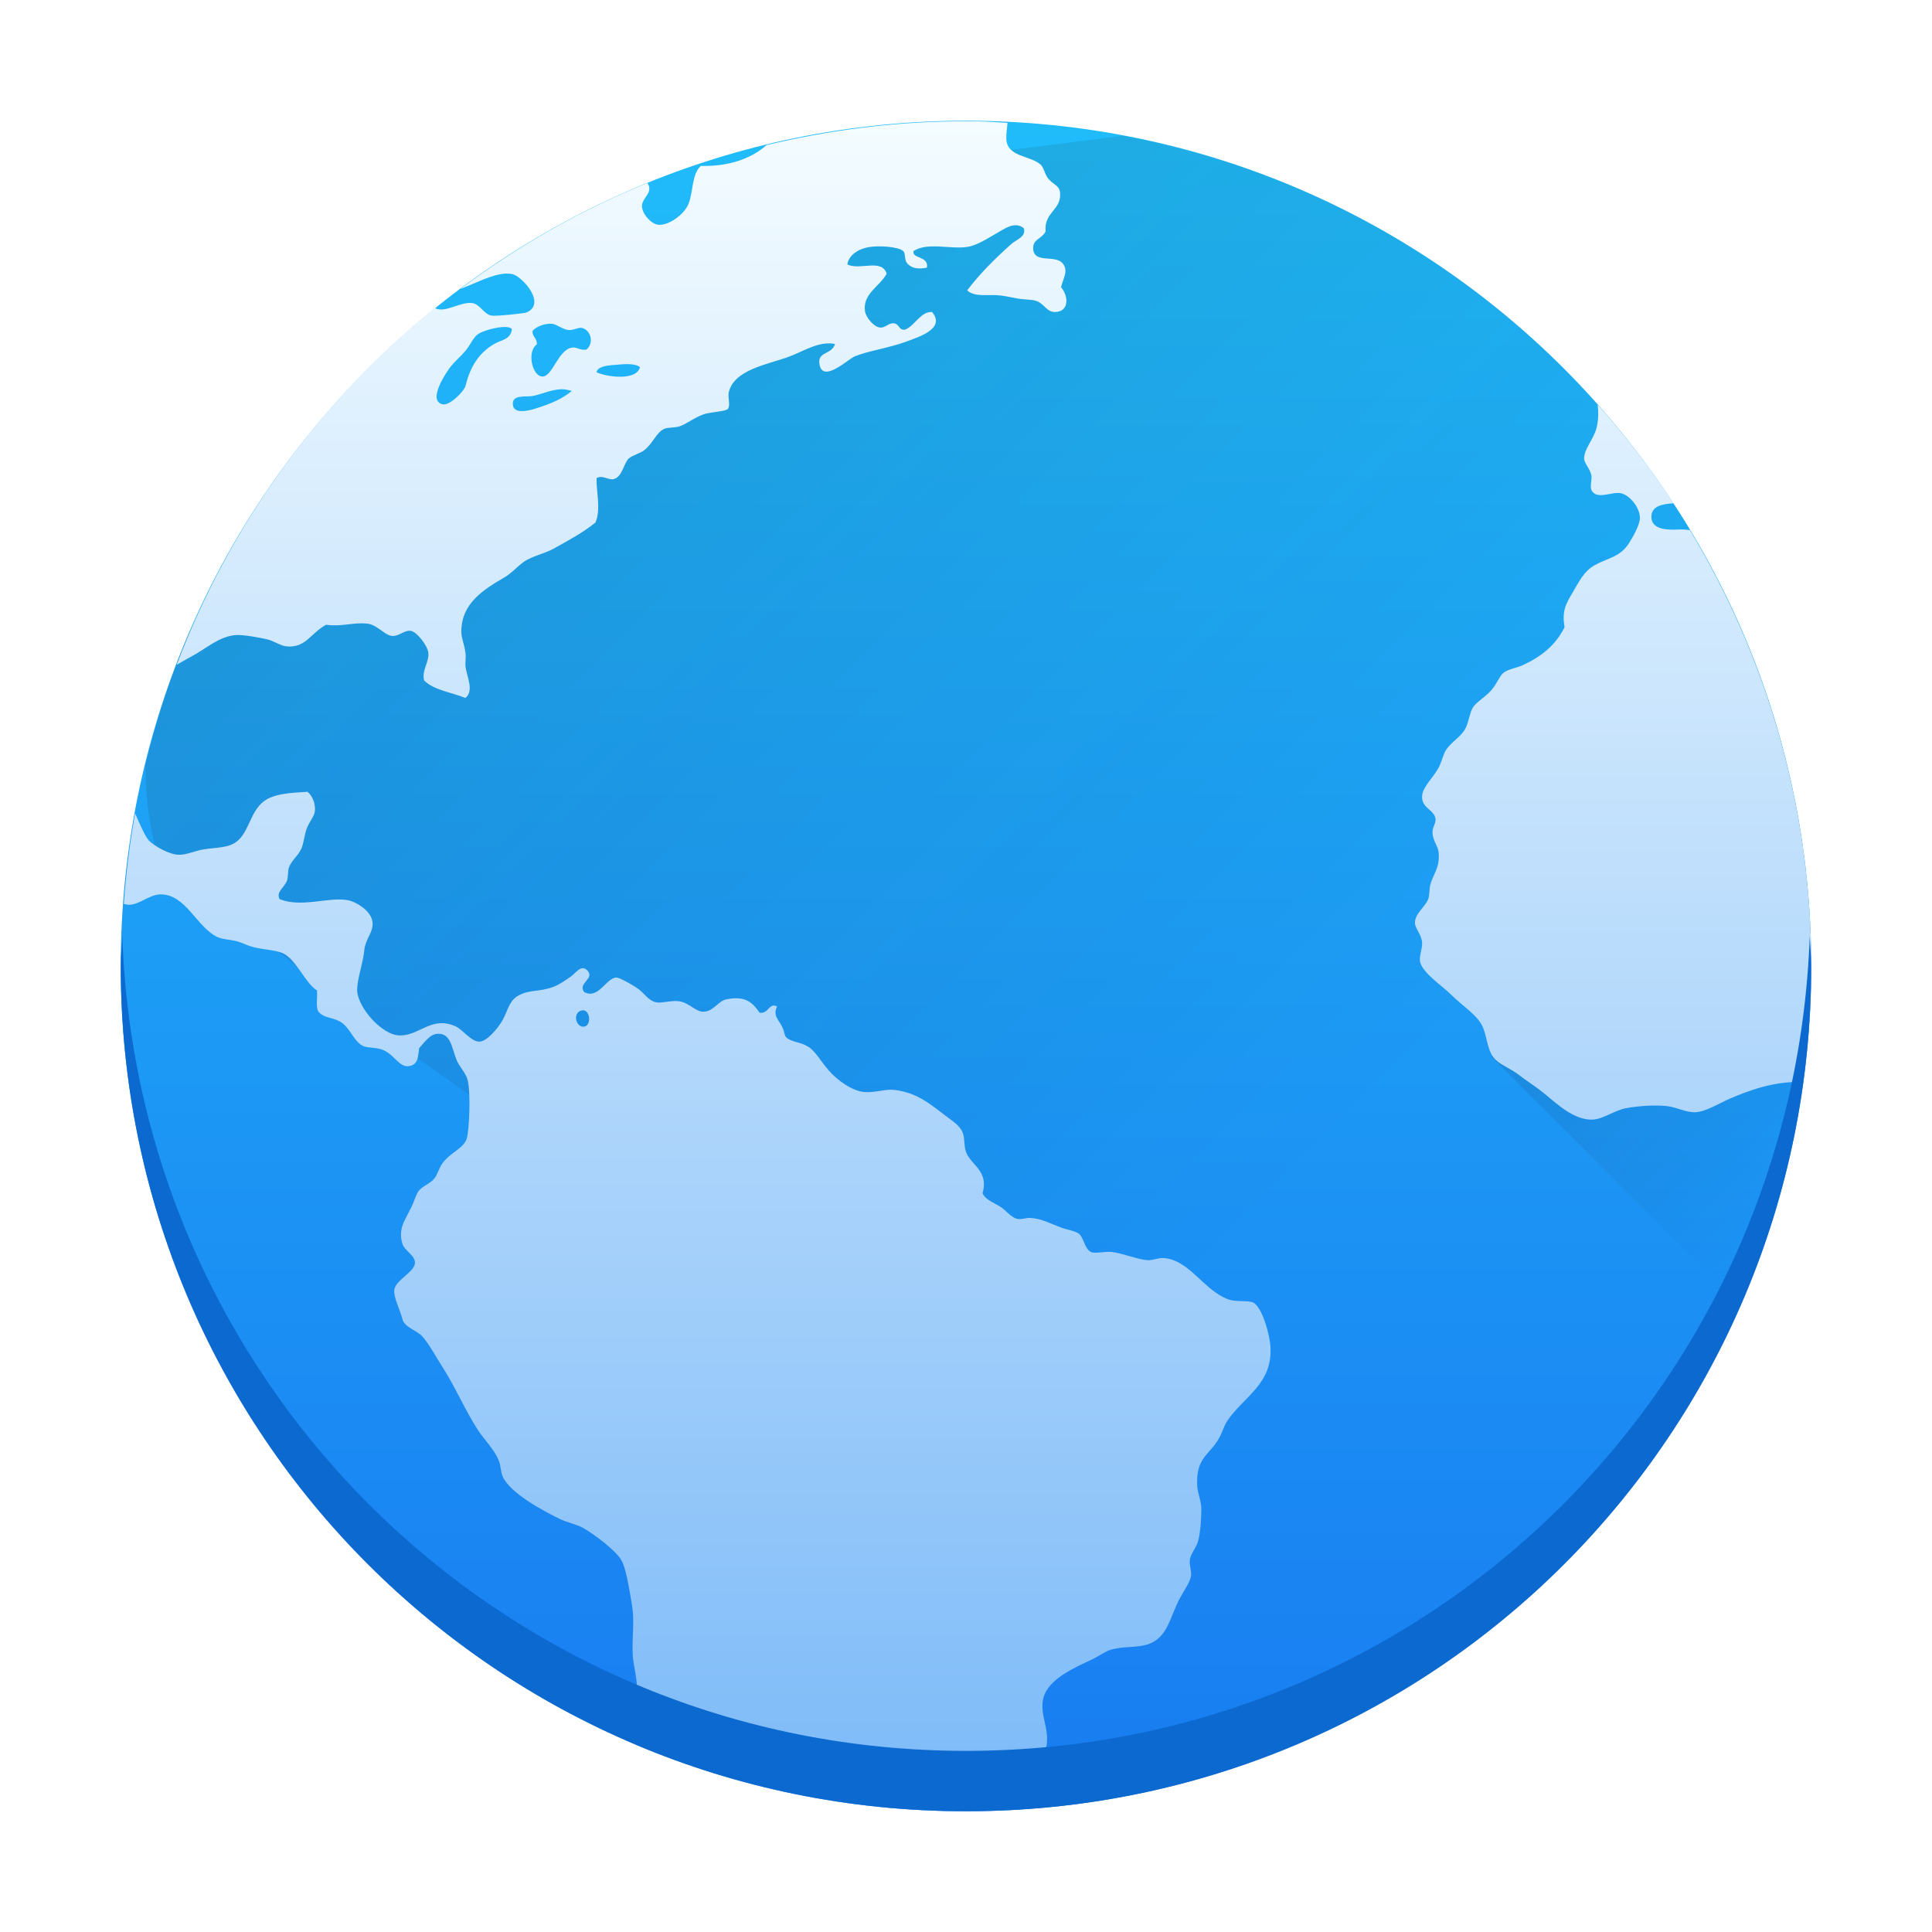
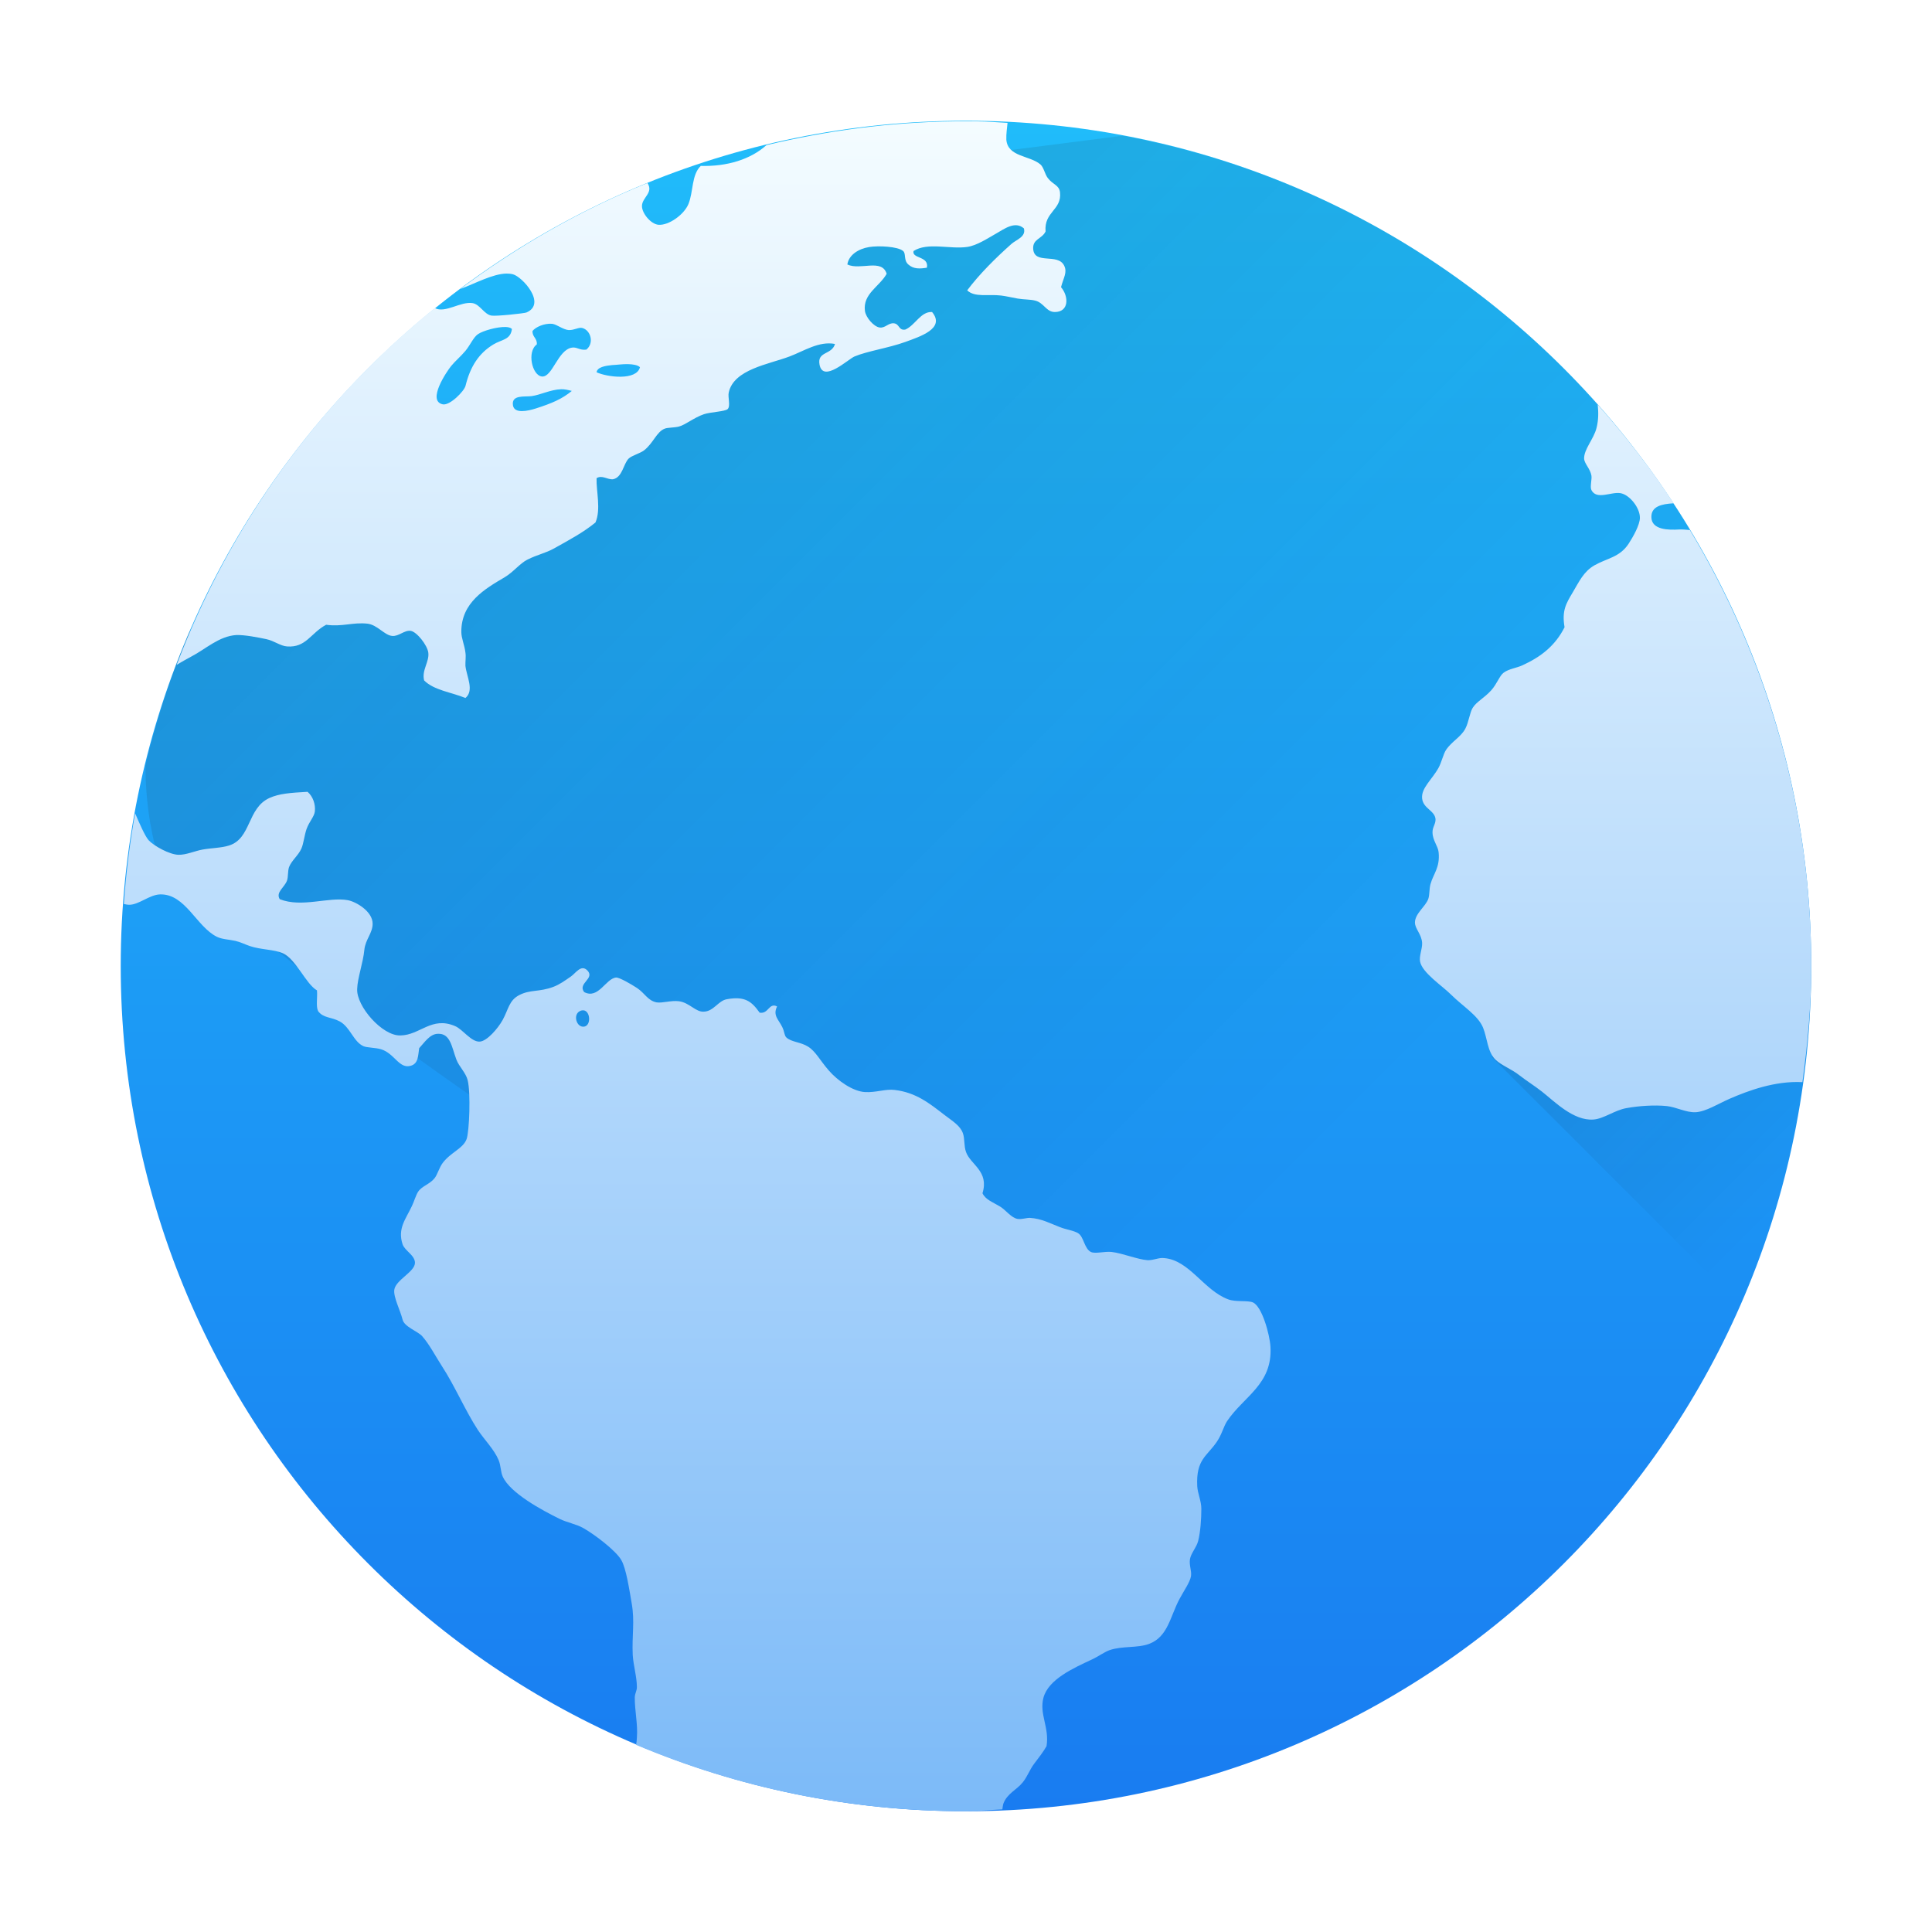
<svg xmlns="http://www.w3.org/2000/svg" xmlns:xlink="http://www.w3.org/1999/xlink" width="32" height="32" id="svg5453" version="1.1">
  <defs id="defs5455">
    <linearGradient id="linearGradient4143">
      <stop style="stop-color:#197cf1;stop-opacity:1" offset="0" id="stop4145" />
      <stop style="stop-color:#20bcfa;stop-opacity:1" offset="1" id="stop4147" />
    </linearGradient>
    <linearGradient xlink:href="#linearGradient4143" id="linearGradient4149" x1="400.571" y1="545.798" x2="400.571" y2="517.798" gradientUnits="userSpaceOnUse" />
    <linearGradient xlink:href="#linearGradient4290" id="linearGradient4161" x1="16" y1="30" x2="16" y2="2" gradientUnits="userSpaceOnUse" />
    <linearGradient id="linearGradient4290">
      <stop id="stop4292" offset="0" style="stop-color:#7cbaf8;stop-opacity:1" />
      <stop id="stop4294" offset="1" style="stop-color:#f4fcff;stop-opacity:1" />
    </linearGradient>
    <linearGradient xlink:href="#linearGradient4227" id="linearGradient4230" x1="23" y1="12.506" x2="30" y2="19.506" gradientUnits="userSpaceOnUse" />
    <linearGradient id="linearGradient4227">
      <stop style="stop-color:#292c2f;stop-opacity:1" offset="0" id="stop4229" />
      <stop style="stop-color:#000000;stop-opacity:0;" offset="1" id="stop4231" />
    </linearGradient>
    <linearGradient xlink:href="#linearGradient4227" id="linearGradient4297" x1="0.043" y1="-2.981" x2="22.064" y2="19.039" gradientUnits="userSpaceOnUse" />
  </defs>
  <g id="layer1" transform="translate(-384.5714,-515.798)">
    <rect style="opacity:1;fill:url(#linearGradient4149);fill-opacity:1;stroke:none" id="rect4130" width="28" height="28" x="386.571" y="517.798" ry="14" />
    <path style="opacity:0.2;fill:url(#linearGradient4297);fill-opacity:1;fill-rule:evenodd;stroke:none;stroke-width:1px;stroke-linecap:butt;stroke-linejoin:miter;stroke-opacity:1" d="M 18.594,2.248 15.619,2.629 11.484,5.016 9.982,7.617 c 0,0 -1.974,1.39 -2.271,1.311 -2.517,-0.03 -3.869,0.665 -4.58,1.547 -0.301,0.703 -0.537,1.44 -0.721,2.197 -0.005,0.761 0.162,1.352 0.162,1.352 7.061,6.356 14.121,9.096 21.182,13.643 0.445,-0.295 0.869,-0.616 1.275,-0.959 0.023,-0.02 0.045,-0.041 0.068,-0.061 0.36,-0.308 0.703,-0.636 1.029,-0.979 0.072,-0.076 0.14,-0.155 0.211,-0.232 0.283,-0.31 0.553,-0.632 0.807,-0.967 0.057,-0.076 0.114,-0.152 0.17,-0.229 0.275,-0.38 0.535,-0.772 0.771,-1.18 0.018,-0.03 0.037,-0.059 0.055,-0.09 1.065,-1.864 1.714,-3.999 1.824,-6.281 3.16e-4,-0.006 0.002,-0.013 0.002,-0.02 l 0,-0.002 L 28.143,9.031 C 26.143,5.543 22.691,3.011 18.594,2.248 Z" transform="translate(384.5714,515.798)" id="path4286" />
    <path style="fill:url(#linearGradient4230);fill-rule:evenodd;stroke:none;stroke-width:1px;stroke-linecap:butt;stroke-linejoin:miter;stroke-opacity:1;fill-opacity:1;opacity:0.2" d="M 29.012 10.842 L 24.705 17.502 L 28.824 21.621 C 29.576 19.901 30 18.003 30 16 C 30 14.174 29.642 12.438 29.012 10.842 z " transform="translate(384.5714,515.798)" id="path4219" />
    <path style="fill:url(#linearGradient4161);fill-opacity:1;fill-rule:nonzero;stroke:none" d="M 15.807 2.01 C 14.734 2.024 13.695 2.164 12.695 2.404 C 12.432 2.64 12.043 2.76 11.607 2.748 C 11.451 2.897 11.487 3.176 11.402 3.381 C 11.331 3.553 11.078 3.737 10.906 3.723 C 10.779 3.712 10.633 3.533 10.633 3.414 C 10.632 3.271 10.832 3.191 10.723 3.031 C 9.608 3.483 8.572 4.079 7.623 4.787 C 7.877 4.693 8.158 4.536 8.389 4.531 C 8.427 4.531 8.461 4.534 8.496 4.543 C 8.651 4.584 9.059 5.031 8.719 5.176 C 8.686 5.19 8.219 5.241 8.139 5.227 C 8.02 5.207 7.95 5.043 7.83 5.021 C 7.629 4.987 7.374 5.195 7.201 5.102 C 5.293 6.642 3.813 8.677 2.926 11.012 C 3.007 10.965 3.09 10.915 3.164 10.877 C 3.414 10.747 3.625 10.537 3.916 10.518 C 4.061 10.515 4.271 10.557 4.41 10.586 C 4.539 10.612 4.643 10.699 4.754 10.707 C 5.07 10.731 5.145 10.485 5.402 10.348 C 5.669 10.385 5.845 10.303 6.086 10.33 C 6.25 10.348 6.368 10.523 6.496 10.533 C 6.604 10.544 6.699 10.433 6.803 10.449 C 6.904 10.465 7.077 10.685 7.094 10.809 C 7.114 10.962 6.981 11.101 7.025 11.27 C 7.186 11.433 7.479 11.466 7.709 11.561 C 7.859 11.437 7.729 11.208 7.709 11.029 C 7.706 10.951 7.72 10.881 7.709 10.809 C 7.695 10.686 7.641 10.572 7.641 10.467 C 7.638 9.98 8.033 9.753 8.359 9.561 C 8.501 9.477 8.612 9.331 8.734 9.27 C 8.907 9.183 9.036 9.163 9.18 9.082 C 9.439 8.937 9.661 8.819 9.863 8.654 C 9.957 8.434 9.874 8.138 9.881 7.92 C 9.975 7.863 10.055 7.946 10.154 7.938 C 10.311 7.905 10.324 7.684 10.412 7.596 C 10.464 7.545 10.604 7.509 10.668 7.459 C 10.824 7.337 10.874 7.152 11.01 7.1 C 11.058 7.08 11.171 7.085 11.248 7.064 C 11.349 7.038 11.493 6.918 11.658 6.861 C 11.766 6.824 12.012 6.817 12.053 6.775 C 12.103 6.724 12.053 6.579 12.07 6.502 C 12.153 6.116 12.735 6.034 13.078 5.904 C 13.319 5.813 13.565 5.646 13.83 5.697 C 13.778 5.881 13.532 5.816 13.574 6.039 C 13.632 6.348 14.045 5.95 14.154 5.904 C 14.363 5.816 14.721 5.763 14.994 5.664 C 15.234 5.576 15.664 5.442 15.438 5.168 C 15.249 5.157 15.159 5.389 14.994 5.459 C 14.881 5.477 14.902 5.365 14.805 5.355 C 14.713 5.345 14.661 5.44 14.566 5.424 C 14.472 5.408 14.341 5.26 14.326 5.15 C 14.289 4.865 14.567 4.748 14.686 4.535 C 14.607 4.277 14.251 4.482 14.035 4.381 C 14.056 4.227 14.215 4.121 14.395 4.092 C 14.542 4.067 14.871 4.08 14.959 4.158 C 15.01 4.201 14.963 4.309 15.045 4.381 C 15.132 4.46 15.239 4.452 15.352 4.434 C 15.392 4.239 15.099 4.287 15.131 4.158 C 15.362 4.007 15.737 4.132 16.02 4.09 C 16.182 4.066 16.354 3.95 16.498 3.869 C 16.635 3.791 16.813 3.655 16.959 3.783 C 16.998 3.923 16.832 3.97 16.754 4.039 C 16.492 4.272 16.223 4.538 16.02 4.809 C 16.144 4.93 16.371 4.869 16.582 4.895 C 16.665 4.905 16.768 4.93 16.855 4.945 C 16.957 4.963 17.067 4.958 17.146 4.979 C 17.29 5.014 17.329 5.168 17.471 5.168 C 17.705 5.168 17.707 4.914 17.574 4.756 C 17.616 4.595 17.682 4.511 17.625 4.398 C 17.52 4.188 17.133 4.388 17.113 4.125 C 17.101 3.955 17.257 3.961 17.318 3.834 C 17.29 3.505 17.589 3.481 17.557 3.186 C 17.543 3.062 17.438 3.061 17.352 2.945 C 17.307 2.886 17.286 2.768 17.232 2.723 C 17.054 2.572 16.69 2.601 16.668 2.312 C 16.665 2.215 16.679 2.127 16.688 2.035 C 16.523 2.027 16.36 2.012 16.193 2.01 L 15.807 2.01 z M 9.146 5.363 C 9.226 5.374 9.323 5.459 9.42 5.467 C 9.511 5.47 9.586 5.417 9.643 5.432 C 9.786 5.469 9.845 5.685 9.711 5.791 C 9.599 5.805 9.555 5.743 9.471 5.758 C 9.239 5.797 9.15 6.251 8.977 6.236 C 8.813 6.222 8.724 5.824 8.891 5.705 C 8.901 5.601 8.815 5.585 8.82 5.482 C 8.87 5.419 9.01 5.352 9.146 5.363 z M 8.377 5.416 C 8.425 5.418 8.46 5.429 8.479 5.449 C 8.456 5.631 8.313 5.62 8.172 5.705 C 7.929 5.852 7.788 6.075 7.711 6.389 C 7.689 6.48 7.45 6.721 7.334 6.697 C 7.063 6.64 7.409 6.14 7.471 6.064 C 7.539 5.98 7.63 5.906 7.711 5.809 C 7.789 5.714 7.841 5.587 7.916 5.535 C 7.999 5.478 8.234 5.411 8.377 5.416 z M 10.4 6.031 C 10.487 6.033 10.564 6.047 10.6 6.082 C 10.544 6.308 10.059 6.248 9.881 6.166 C 9.892 6.081 10.025 6.058 10.137 6.047 C 10.215 6.044 10.314 6.029 10.4 6.031 z M 9.293 6.447 C 9.351 6.445 9.41 6.459 9.471 6.475 C 9.313 6.606 9.143 6.68 8.873 6.766 C 8.743 6.807 8.518 6.858 8.496 6.713 C 8.469 6.535 8.686 6.576 8.805 6.561 C 8.954 6.54 9.118 6.453 9.293 6.447 z M 26.463 6.701 C 26.476 6.83 26.478 6.952 26.443 7.09 C 26.397 7.275 26.23 7.443 26.238 7.604 C 26.249 7.686 26.339 7.765 26.359 7.877 C 26.37 7.936 26.332 8.063 26.359 8.117 C 26.446 8.286 26.683 8.143 26.838 8.168 C 26.989 8.192 27.164 8.409 27.162 8.578 C 27.16 8.696 27.049 8.892 26.975 9.006 C 26.826 9.232 26.624 9.242 26.41 9.363 C 26.232 9.464 26.155 9.633 26.051 9.809 C 25.938 9.998 25.867 10.114 25.914 10.389 C 25.761 10.692 25.529 10.877 25.213 11.021 C 25.119 11.064 24.992 11.078 24.906 11.141 C 24.838 11.19 24.798 11.322 24.701 11.432 C 24.581 11.565 24.456 11.621 24.393 11.723 C 24.344 11.801 24.327 11.959 24.273 12.064 C 24.2 12.208 24.045 12.278 23.949 12.424 C 23.906 12.491 23.876 12.627 23.828 12.715 C 23.72 12.912 23.535 13.054 23.555 13.227 C 23.574 13.394 23.764 13.423 23.777 13.568 C 23.78 13.651 23.723 13.701 23.727 13.791 C 23.73 13.922 23.818 14.014 23.828 14.115 C 23.854 14.369 23.741 14.471 23.693 14.645 C 23.671 14.727 23.68 14.82 23.658 14.885 C 23.616 15.012 23.439 15.127 23.436 15.277 C 23.434 15.384 23.546 15.469 23.555 15.619 C 23.558 15.722 23.503 15.833 23.521 15.928 C 23.558 16.114 23.891 16.33 24.035 16.475 C 24.229 16.668 24.481 16.818 24.564 17.021 C 24.635 17.195 24.635 17.42 24.77 17.551 C 24.869 17.647 25.034 17.706 25.162 17.807 C 25.281 17.9 25.412 17.981 25.539 18.08 C 25.747 18.243 26.061 18.568 26.393 18.543 C 26.566 18.53 26.743 18.388 26.939 18.354 C 27.141 18.317 27.404 18.299 27.607 18.32 C 27.764 18.336 27.924 18.429 28.086 18.422 C 28.257 18.411 28.454 18.284 28.648 18.199 C 28.956 18.065 29.403 17.899 29.854 17.924 C 29.94 17.293 30 16.655 30 16 C 30 13.351 29.259 10.887 27.99 8.779 C 27.931 8.775 27.877 8.767 27.812 8.77 C 27.639 8.78 27.354 8.78 27.352 8.564 C 27.35 8.387 27.519 8.348 27.721 8.336 C 27.343 7.758 26.92 7.215 26.463 6.701 z M 5.094 13.115 C 4.81 13.131 4.624 13.144 4.463 13.217 C 4.093 13.385 4.164 13.886 3.795 14.004 C 3.667 14.045 3.492 14.046 3.352 14.072 C 3.23 14.094 3.082 14.161 2.957 14.158 C 2.809 14.155 2.551 14.013 2.463 13.918 C 2.402 13.852 2.303 13.623 2.238 13.471 C 2.149 13.963 2.087 14.464 2.051 14.973 C 2.081 14.979 2.113 14.986 2.139 14.986 C 2.301 14.987 2.474 14.819 2.652 14.814 C 3.071 14.803 3.253 15.348 3.592 15.516 C 3.677 15.558 3.789 15.56 3.898 15.584 C 3.987 15.604 4.053 15.641 4.139 15.67 C 4.319 15.731 4.541 15.725 4.686 15.789 C 4.903 15.886 5.063 16.295 5.25 16.404 C 5.261 16.515 5.23 16.664 5.268 16.746 C 5.356 16.866 5.481 16.84 5.627 16.918 C 5.801 17.012 5.854 17.254 6.02 17.328 C 6.077 17.354 6.22 17.351 6.311 17.379 C 6.537 17.448 6.61 17.71 6.805 17.652 C 6.932 17.615 6.923 17.483 6.943 17.361 C 7.028 17.27 7.119 17.126 7.25 17.123 C 7.462 17.112 7.481 17.343 7.559 17.549 C 7.602 17.665 7.716 17.768 7.746 17.891 C 7.799 18.103 7.773 18.738 7.729 18.865 C 7.675 19.021 7.464 19.087 7.334 19.26 C 7.273 19.341 7.244 19.459 7.197 19.516 C 7.114 19.618 6.988 19.644 6.926 19.738 C 6.89 19.791 6.857 19.905 6.822 19.977 C 6.72 20.194 6.582 20.348 6.668 20.609 C 6.704 20.717 6.873 20.79 6.873 20.916 C 6.873 21.065 6.556 21.198 6.531 21.361 C 6.513 21.483 6.629 21.699 6.668 21.857 C 6.696 21.977 6.922 22.051 6.992 22.131 C 7.112 22.266 7.209 22.456 7.318 22.625 C 7.535 22.958 7.705 23.363 7.916 23.686 C 8.028 23.854 8.184 24.006 8.258 24.182 C 8.296 24.27 8.291 24.376 8.326 24.455 C 8.448 24.731 8.987 25.019 9.266 25.156 C 9.396 25.22 9.541 25.242 9.66 25.309 C 9.841 25.41 10.2 25.681 10.291 25.84 C 10.373 25.983 10.423 26.33 10.463 26.557 C 10.516 26.857 10.465 27.087 10.48 27.412 C 10.491 27.588 10.547 27.765 10.549 27.941 C 10.55 28.003 10.516 28.048 10.514 28.111 C 10.511 28.325 10.567 28.565 10.549 28.779 C 10.548 28.825 10.543 28.86 10.535 28.9 C 12.213 29.608 14.059 30 16 30 C 16.203 30 16.401 29.977 16.602 29.969 C 16.606 29.937 16.611 29.905 16.617 29.879 C 16.679 29.705 16.839 29.648 16.941 29.52 C 17.019 29.423 17.055 29.31 17.129 29.213 C 17.209 29.108 17.281 29.015 17.334 28.922 C 17.384 28.61 17.21 28.392 17.283 28.119 C 17.365 27.812 17.789 27.625 18.086 27.486 C 18.188 27.439 18.294 27.361 18.377 27.332 C 18.583 27.26 18.839 27.299 19.027 27.23 C 19.348 27.113 19.381 26.77 19.539 26.479 C 19.614 26.34 19.712 26.202 19.727 26.104 C 19.739 26.015 19.695 25.932 19.709 25.828 C 19.725 25.725 19.817 25.635 19.846 25.521 C 19.883 25.373 19.898 25.157 19.898 24.992 C 19.898 24.857 19.836 24.737 19.83 24.615 C 19.808 24.172 19.99 24.122 20.154 23.881 C 20.237 23.761 20.267 23.625 20.324 23.539 C 20.6 23.128 21.078 22.93 21.043 22.309 C 21.031 22.103 20.903 21.638 20.752 21.572 C 20.665 21.535 20.467 21.569 20.342 21.521 C 19.938 21.371 19.7 20.87 19.281 20.838 C 19.192 20.827 19.11 20.875 19.01 20.873 C 18.844 20.862 18.594 20.757 18.41 20.736 C 18.294 20.724 18.138 20.771 18.068 20.736 C 17.962 20.684 17.95 20.488 17.863 20.43 C 17.794 20.382 17.661 20.367 17.557 20.326 C 17.388 20.261 17.255 20.185 17.061 20.172 C 17.001 20.169 16.925 20.2 16.855 20.189 C 16.748 20.171 16.664 20.045 16.564 19.984 C 16.44 19.909 16.325 19.872 16.273 19.764 C 16.386 19.396 16.075 19.293 16 19.08 C 15.964 18.98 15.981 18.86 15.949 18.771 C 15.905 18.644 15.779 18.571 15.641 18.465 C 15.393 18.274 15.174 18.096 14.82 18.053 C 14.665 18.033 14.512 18.099 14.324 18.088 C 14.125 18.075 13.875 17.901 13.727 17.73 C 13.582 17.564 13.511 17.415 13.385 17.336 C 13.265 17.259 13.107 17.261 13.025 17.184 C 12.989 17.15 12.996 17.092 12.957 17.012 C 12.897 16.887 12.796 16.819 12.871 16.67 C 12.735 16.6 12.731 16.799 12.582 16.773 C 12.449 16.585 12.337 16.495 12.035 16.551 C 11.897 16.576 11.819 16.752 11.658 16.756 C 11.526 16.767 11.422 16.609 11.248 16.584 C 11.116 16.566 10.967 16.619 10.873 16.602 C 10.727 16.572 10.682 16.451 10.549 16.363 C 10.451 16.299 10.262 16.19 10.207 16.191 C 10.035 16.202 9.913 16.557 9.676 16.432 C 9.561 16.286 9.863 16.209 9.727 16.072 C 9.623 15.969 9.536 16.119 9.453 16.176 C 9.358 16.241 9.269 16.307 9.164 16.346 C 8.929 16.434 8.783 16.387 8.6 16.482 C 8.43 16.57 8.422 16.718 8.326 16.893 C 8.247 17.036 8.067 17.243 7.949 17.252 C 7.806 17.263 7.669 17.052 7.539 16.996 C 7.148 16.827 6.958 17.146 6.633 17.15 C 6.331 17.161 5.901 16.664 5.916 16.381 C 5.919 16.208 6.015 15.945 6.035 15.73 C 6.053 15.56 6.17 15.458 6.172 15.303 C 6.175 15.095 5.896 14.935 5.762 14.91 C 5.442 14.851 4.999 15.039 4.633 14.893 C 4.563 14.777 4.715 14.697 4.754 14.584 C 4.776 14.52 4.764 14.434 4.787 14.363 C 4.828 14.254 4.941 14.17 4.992 14.055 C 5.03 13.967 5.04 13.84 5.078 13.73 C 5.123 13.606 5.205 13.527 5.215 13.439 C 5.228 13.324 5.184 13.191 5.094 13.115 z M 9.664 16.734 C 9.78 16.745 9.794 16.985 9.676 17.004 C 9.548 17.024 9.484 16.803 9.607 16.746 C 9.628 16.735 9.647 16.733 9.664 16.734 z " transform="translate(384.5714,515.798)" id="path34" />
-     <path style="opacity:1;fill:#0c69cf;fill-opacity:1;stroke:none" d="M 2.025 15.5 C 2.02 15.667 2 15.831 2 16 C 2 23.756 8.244 30 16 30 C 23.756 30 30 23.756 30 16 C 30 15.831 29.98 15.667 29.975 15.5 C 29.711 23.021 23.587 29 16 29 C 8.413 29 2.289 23.021 2.025 15.5 z " transform="translate(384.5714,515.798)" id="rect4323" />
  </g>
</svg>
